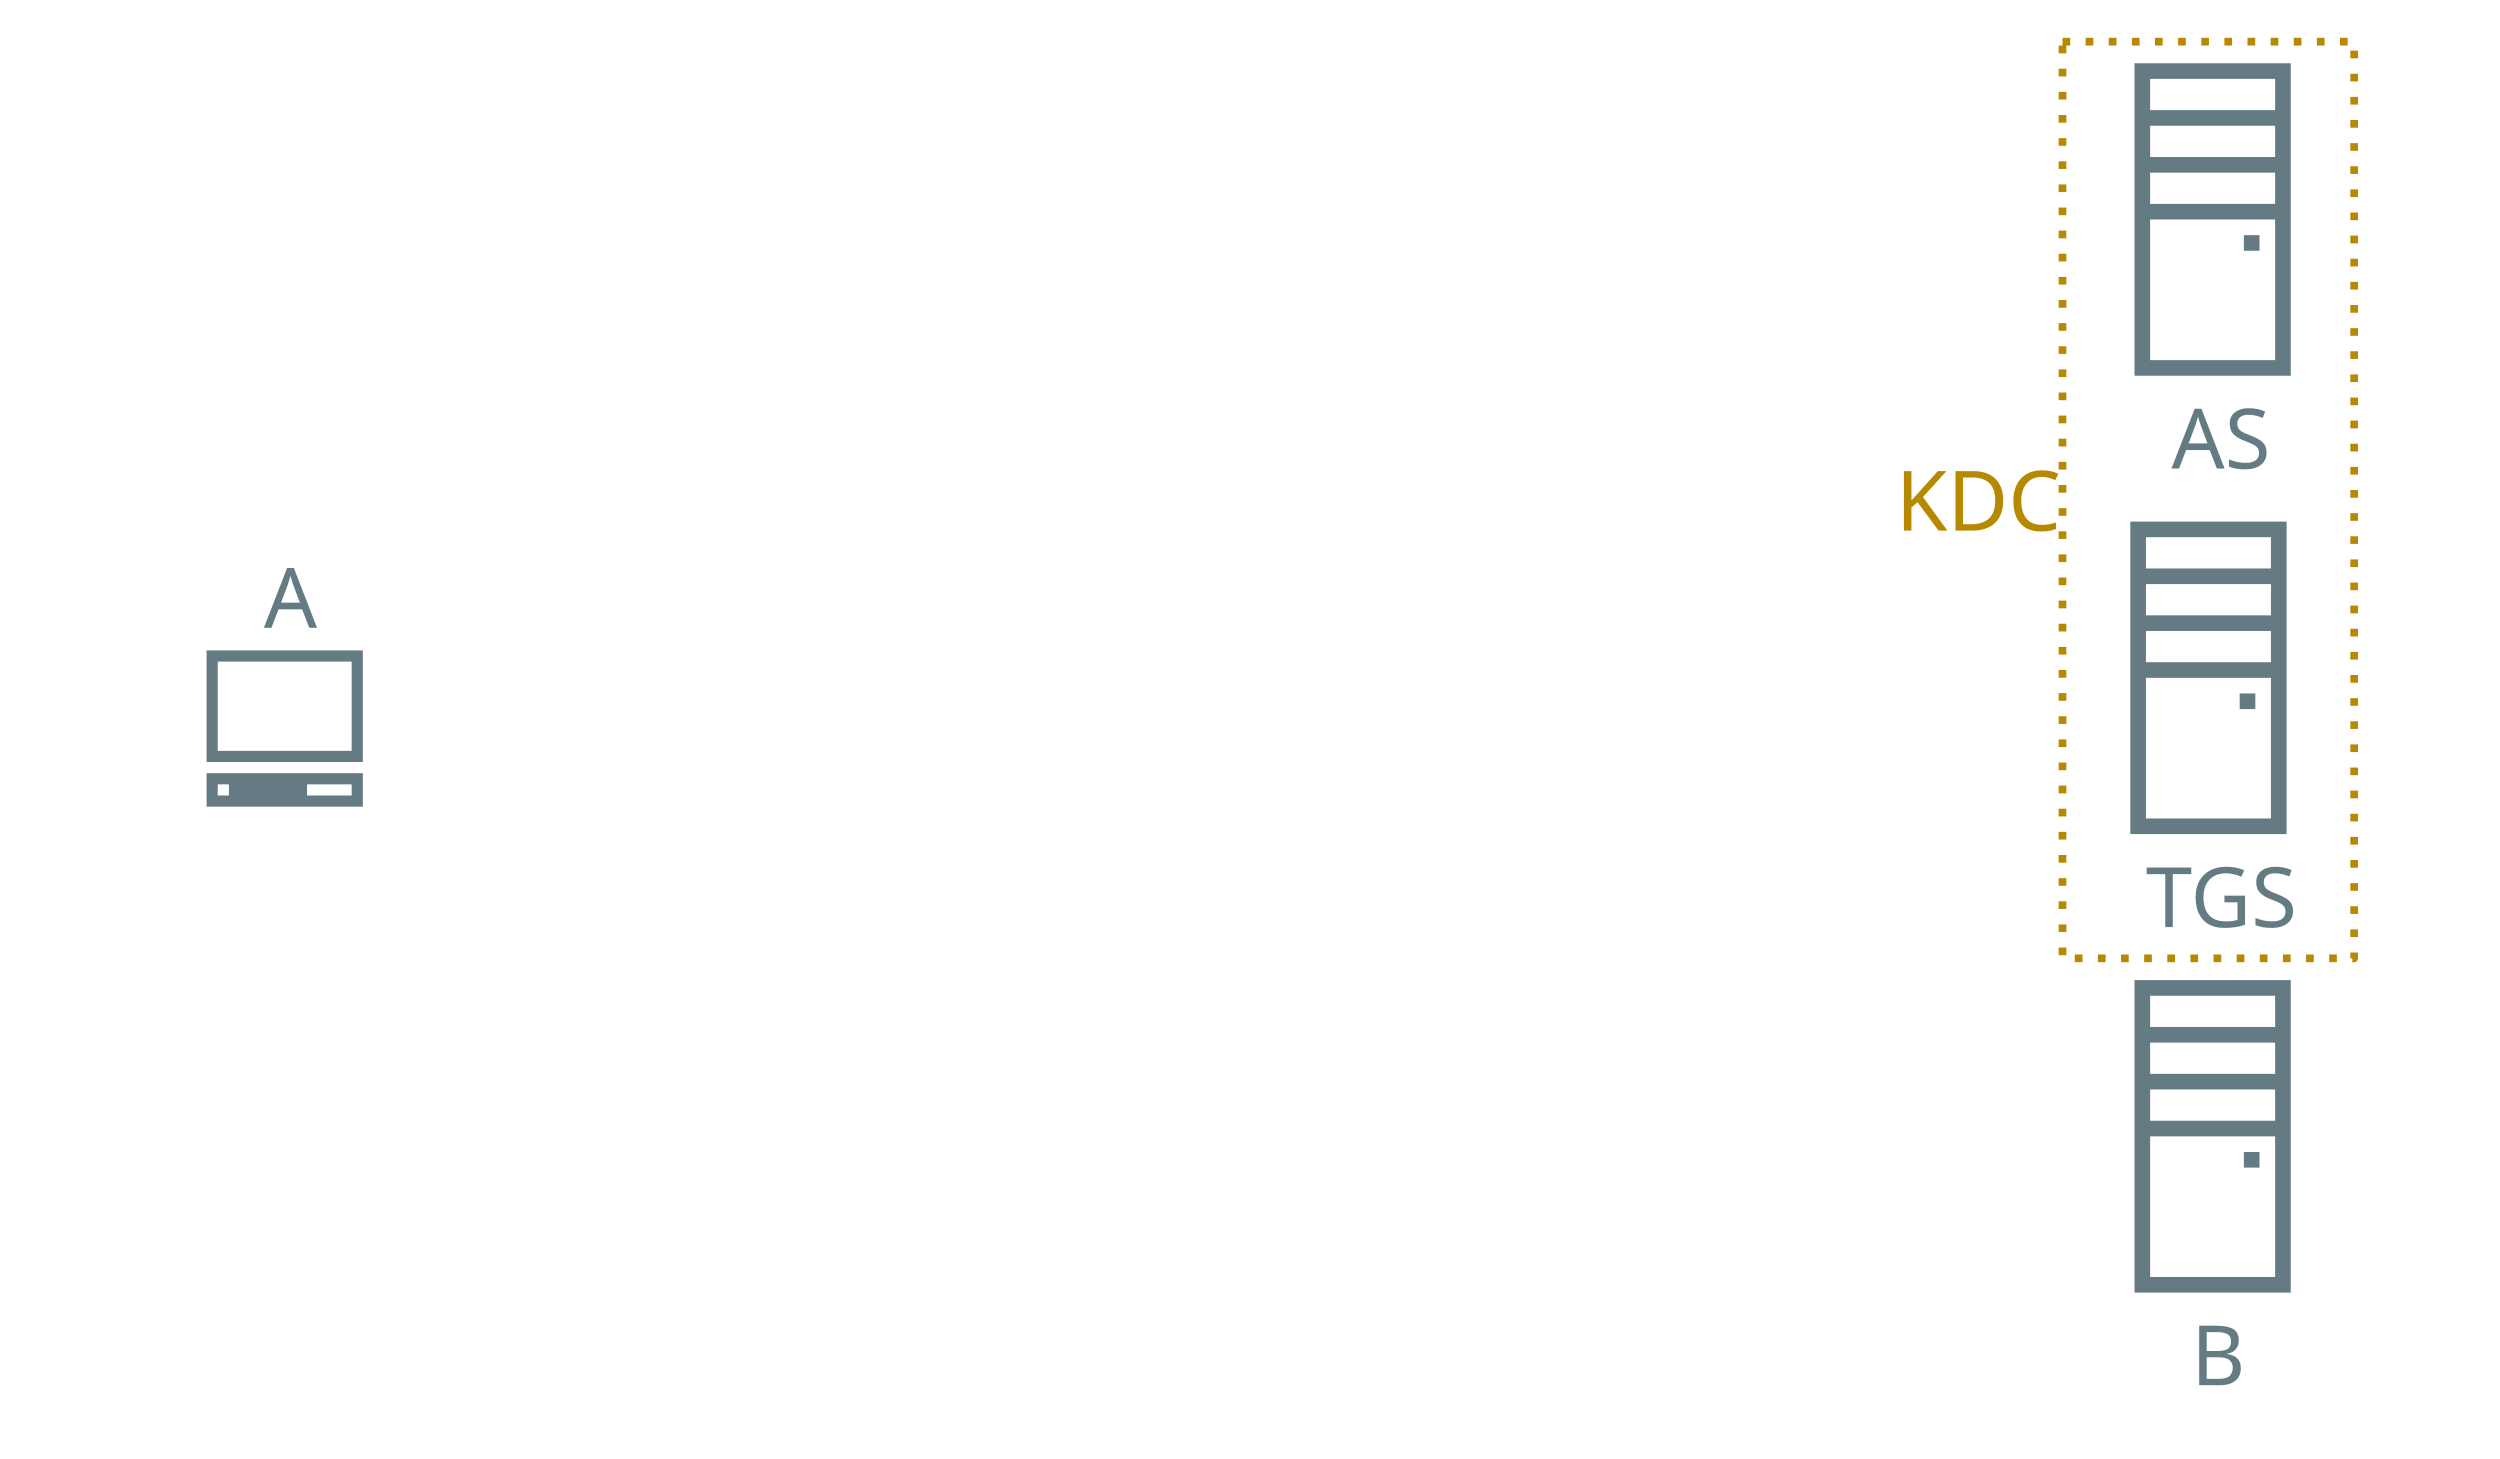
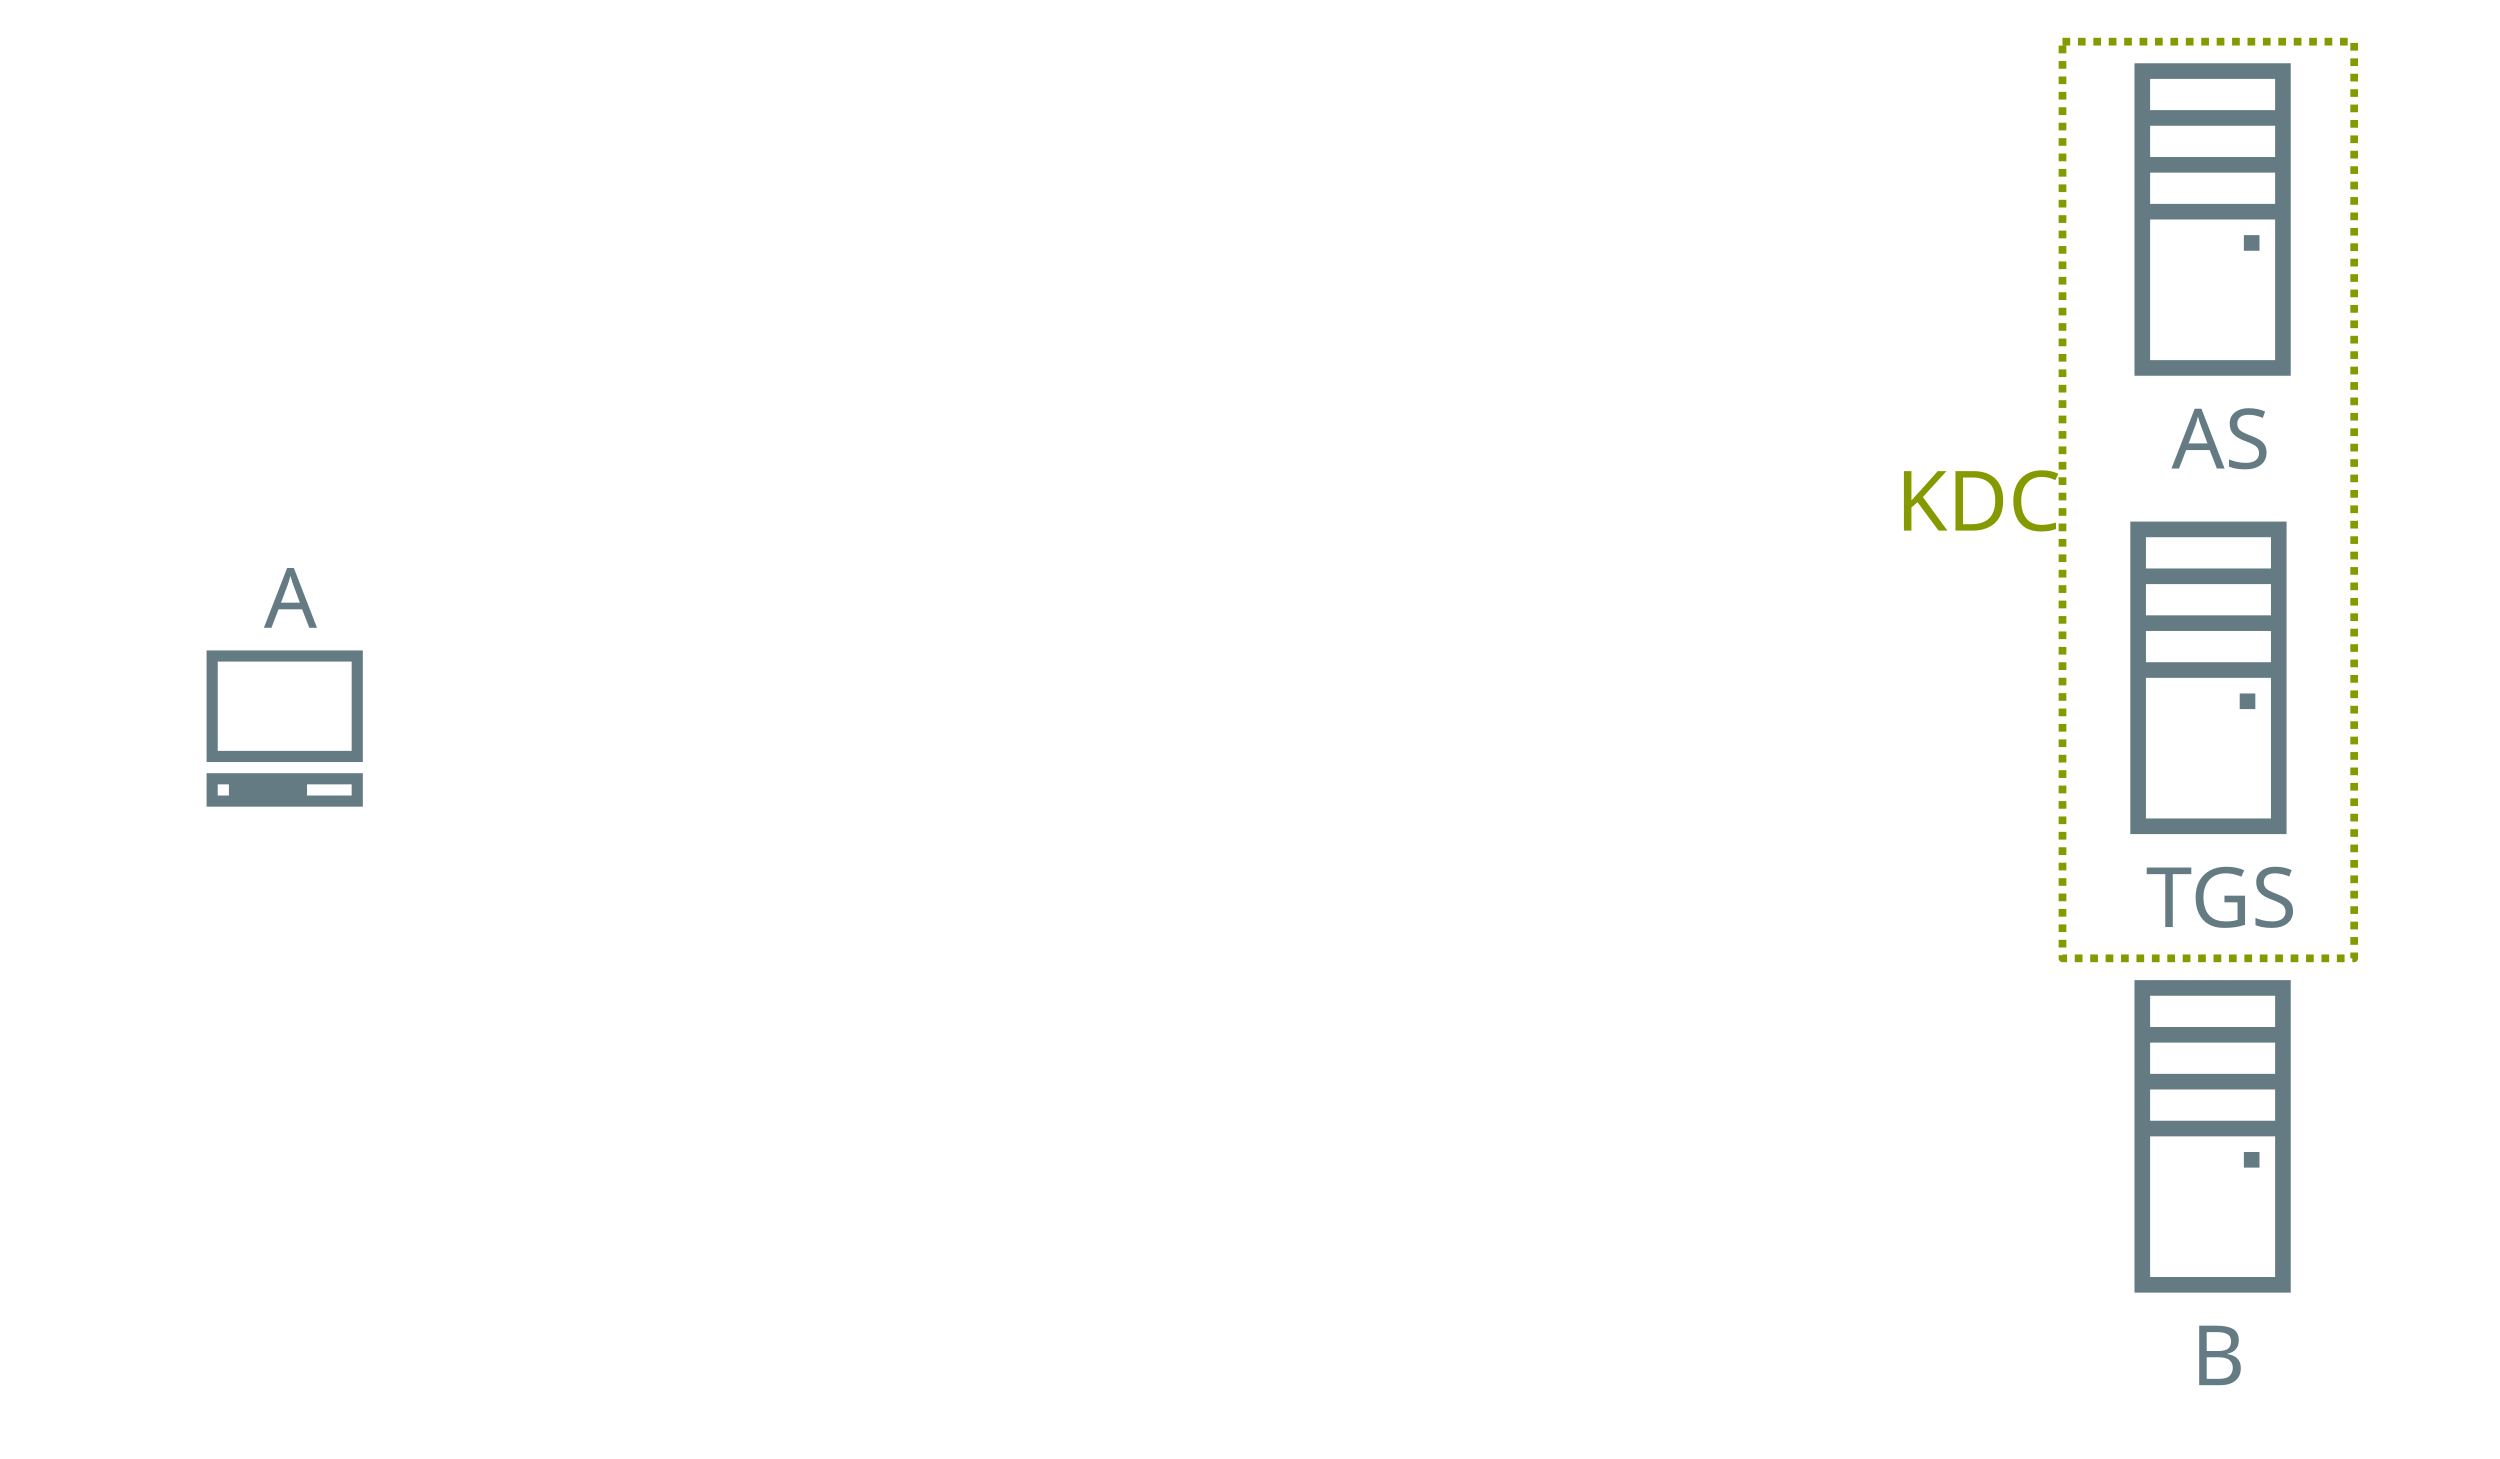
<svg xmlns="http://www.w3.org/2000/svg" width="1200" height="700" viewBox="0 0 1200 700" version="1.1" id="svg5">
  <defs id="defs5">
    <marker style="overflow:visible" id="Arrow1Lstart" refX="0.0" refY="0.0" orient="auto">
      <path transform="scale(0.8) translate(12.5,0)" style="fill-rule:evenodd;fill:context-stroke;stroke:context-stroke;stroke-width:1.0pt" d="M 0.0,0.0 L 5.0,-5.0 L -12.5,0.0 L 5.0,5.0 L 0.0,0.0 z " id="path951" />
    </marker>
  </defs>
  <style id="style2">
        @font-face {
            font-family: 'Iosevka';
            font-display: swap;
            font-weight: 400;
            font-stretch: normal;
            font-style: normal;
            src: url('/dist/theme/fonts/Iosevka/WOFF2/Iosevka-Regular.woff2') format('woff2');
        }

        @font-face {
            font-family: 'Iosevka';
            font-display: swap;
            font-weight: 400;
            font-stretch: normal;
            font-style: italic;
            src: url('/dist/theme/fonts/Iosevka/WOFF2/Iosevka-Italic.woff2') format('woff2');
        }

        @font-face {
            font-family: 'Iosevka';
            font-display: swap;
            font-weight: 700;
            font-stretch: normal;
            font-style: normal;
            src: url('/dist/theme/fonts/Iosevka/WOFF2/Iosevka-Bold.woff2') format('woff2');
        }

        @font-face {
            font-family: 'Iosevka';
            font-display: swap;
            font-weight: 700;
            font-stretch: normal;
            font-style: italic;
            src: url('/dist/theme/fonts/Iosevka/WOFF2/Iosevka-BoldItalic.woff2') format('woff2');
        }
    </style>
  <g id="g966" transform="matrix(0.9921875,0,0,0.9921875,56.60349,347.3899)">
    <rect class="st0" height="48.594" id="XMLID_2248_" width="70.191" x="45.587" y="-32.763" style="fill:none;stroke:#657b83;stroke-width:5.399;stroke-miterlimit:10;stroke-opacity:1" />
    <path class="st1" d="M 42.887,23.93 V 40.128 H 118.478 V 23.93 Z m 10.799,10.799 h -5.399 v -5.399 h 5.399 z m 59.393,0 H 91.481 V 29.33 H 113.078 Z" id="XMLID_49_" style="fill:#657b83;fill-opacity:1;stroke-width:2.7" />
  </g>
  <g id="g977-4" transform="matrix(0.9921875,0,0,0.9921875,423.9048,551.2061)">
    <path d="m 605.382,-81.387 v 22.677 7.559 15.118 7.559 15.118 7.559 75.591 h 75.591 v -75.591 -7.559 -15.118 -7.559 -15.118 -7.559 -22.677 z m 7.559,7.559 h 60.472 v 15.118 h -60.472 z m 0,22.677 h 60.472 v 15.118 h -60.472 z m 0,22.677 h 60.472 v 15.118 h -60.472 z m 0,22.677 h 60.472 V 62.235 h -60.472 z m 45.354,7.559 v 7.559 h 7.559 V 1.762 Z" style="fill:#657b83;fill-opacity:1;stroke:none;stroke-width:0px" id="path2-7" />
  </g>
  <text xml:space="preserve" style="font-size:40px;line-height:1.25;font-family:Iosevka;-inkscape-font-specification:'Iosevka, Normal';fill:#657b83;fill-opacity:1" x="126.656" y="301.336" id="text2107">
    <tspan id="tspan2105" x="126.656" y="301.336">A</tspan>
  </text>
  <g id="g977" transform="matrix(0.9921875,0,0,0.9921875,423.9048,111.1158)">
    <path d="m 605.382,-81.387 v 22.677 7.559 15.118 7.559 15.118 7.559 75.591 h 75.591 v -75.591 -7.559 -15.118 -7.559 -15.118 -7.559 -22.677 z m 7.559,7.559 h 60.472 v 15.118 h -60.472 z m 0,22.677 h 60.472 v 15.118 h -60.472 z m 0,22.677 h 60.472 v 15.118 h -60.472 z m 0,22.677 h 60.472 V 62.235 h -60.472 z m 45.354,7.559 v 7.559 h 7.559 V 1.762 Z" style="fill:#657b83;fill-opacity:1;stroke:none;stroke-width:0px" id="path2" />
  </g>
  <text xml:space="preserve" style="font-size:40px;line-height:1.25;font-family:Iosevka;-inkscape-font-specification:'Iosevka, Normal';fill:#657b83;fill-opacity:1;stroke-width:1" x="1042.297" y="224.889" id="text7127">
    <tspan id="tspan7125" x="1042.297" y="224.889" style="stroke-width:1">AS</tspan>
  </text>
  <g id="g977-0" transform="matrix(0.9921875,0,0,0.9921875,421.9048,331.1158)">
    <path d="m 605.382,-81.387 v 22.677 7.559 15.118 7.559 15.118 7.559 75.591 h 75.591 v -75.591 -7.559 -15.118 -7.559 -15.118 -7.559 -22.677 z m 7.559,7.559 h 60.472 v 15.118 h -60.472 z m 0,22.677 h 60.472 v 15.118 h -60.472 z m 0,22.677 h 60.472 v 15.118 h -60.472 z m 0,22.677 h 60.472 V 62.235 h -60.472 z m 45.354,7.559 v 7.559 h 7.559 V 1.762 Z" style="fill:#657b83;fill-opacity:1;stroke:none;stroke-width:0px" id="path2-4" />
  </g>
  <text xml:space="preserve" style="font-size:40px;line-height:1.25;font-family:Iosevka;-inkscape-font-specification:'Iosevka, Normal';fill:#657b83;fill-opacity:1" x="1030.017" y="444.989" id="text7127-8">
    <tspan id="tspan7125-8" x="1030.017" y="444.989">TGS</tspan>
  </text>
  <text xml:space="preserve" style="font-size:40px;line-height:1.25;font-family:Iosevka;-inkscape-font-specification:'Iosevka, Normal';fill:#657b83;fill-opacity:1" x="1051.737" y="664.9" id="text9429">
    <tspan id="tspan9427" x="1051.737" y="664.9">B</tspan>
  </text>
-   <rect style="opacity:0.996;fill:none;fill-opacity:0.314;stroke:#b68900;stroke-width:3.7;stroke-linejoin:round;stroke-miterlimit:4;stroke-dasharray:3.7, 7.4;stroke-dashoffset:0;stroke-opacity:1" id="rect861" width="140" height="440" x="990" y="20" />
-   <text xml:space="preserve" style="font-size:40px;line-height:1.25;font-family:Iosevka;-inkscape-font-specification:'Iosevka, Normal';stroke:none;stroke-opacity:1;fill:#b68900;fill-opacity:1" x="910" y="254.7" id="text2643">
+   <rect style="opacity:0.996;fill:none;fill-opacity:0.314;stroke:#859900;stroke-width:3.7;stroke-linejoin:round;stroke-miterlimit:4;stroke-dasharray:3.7,3.7;stroke-dashoffset:0;stroke-opacity:1" id="rect861" width="140" height="440" x="990" y="20" />
+   <text xml:space="preserve" style="font-size:40px;line-height:1.25;font-family:Iosevka;-inkscape-font-specification:'Iosevka, Normal';stroke:none;stroke-opacity:1;fill:#859900;fill-opacity:1" x="910" y="254.7" id="text2643">
    <tspan id="tspan2641" x="910" y="254.7">KDC</tspan>
  </text>
</svg>
